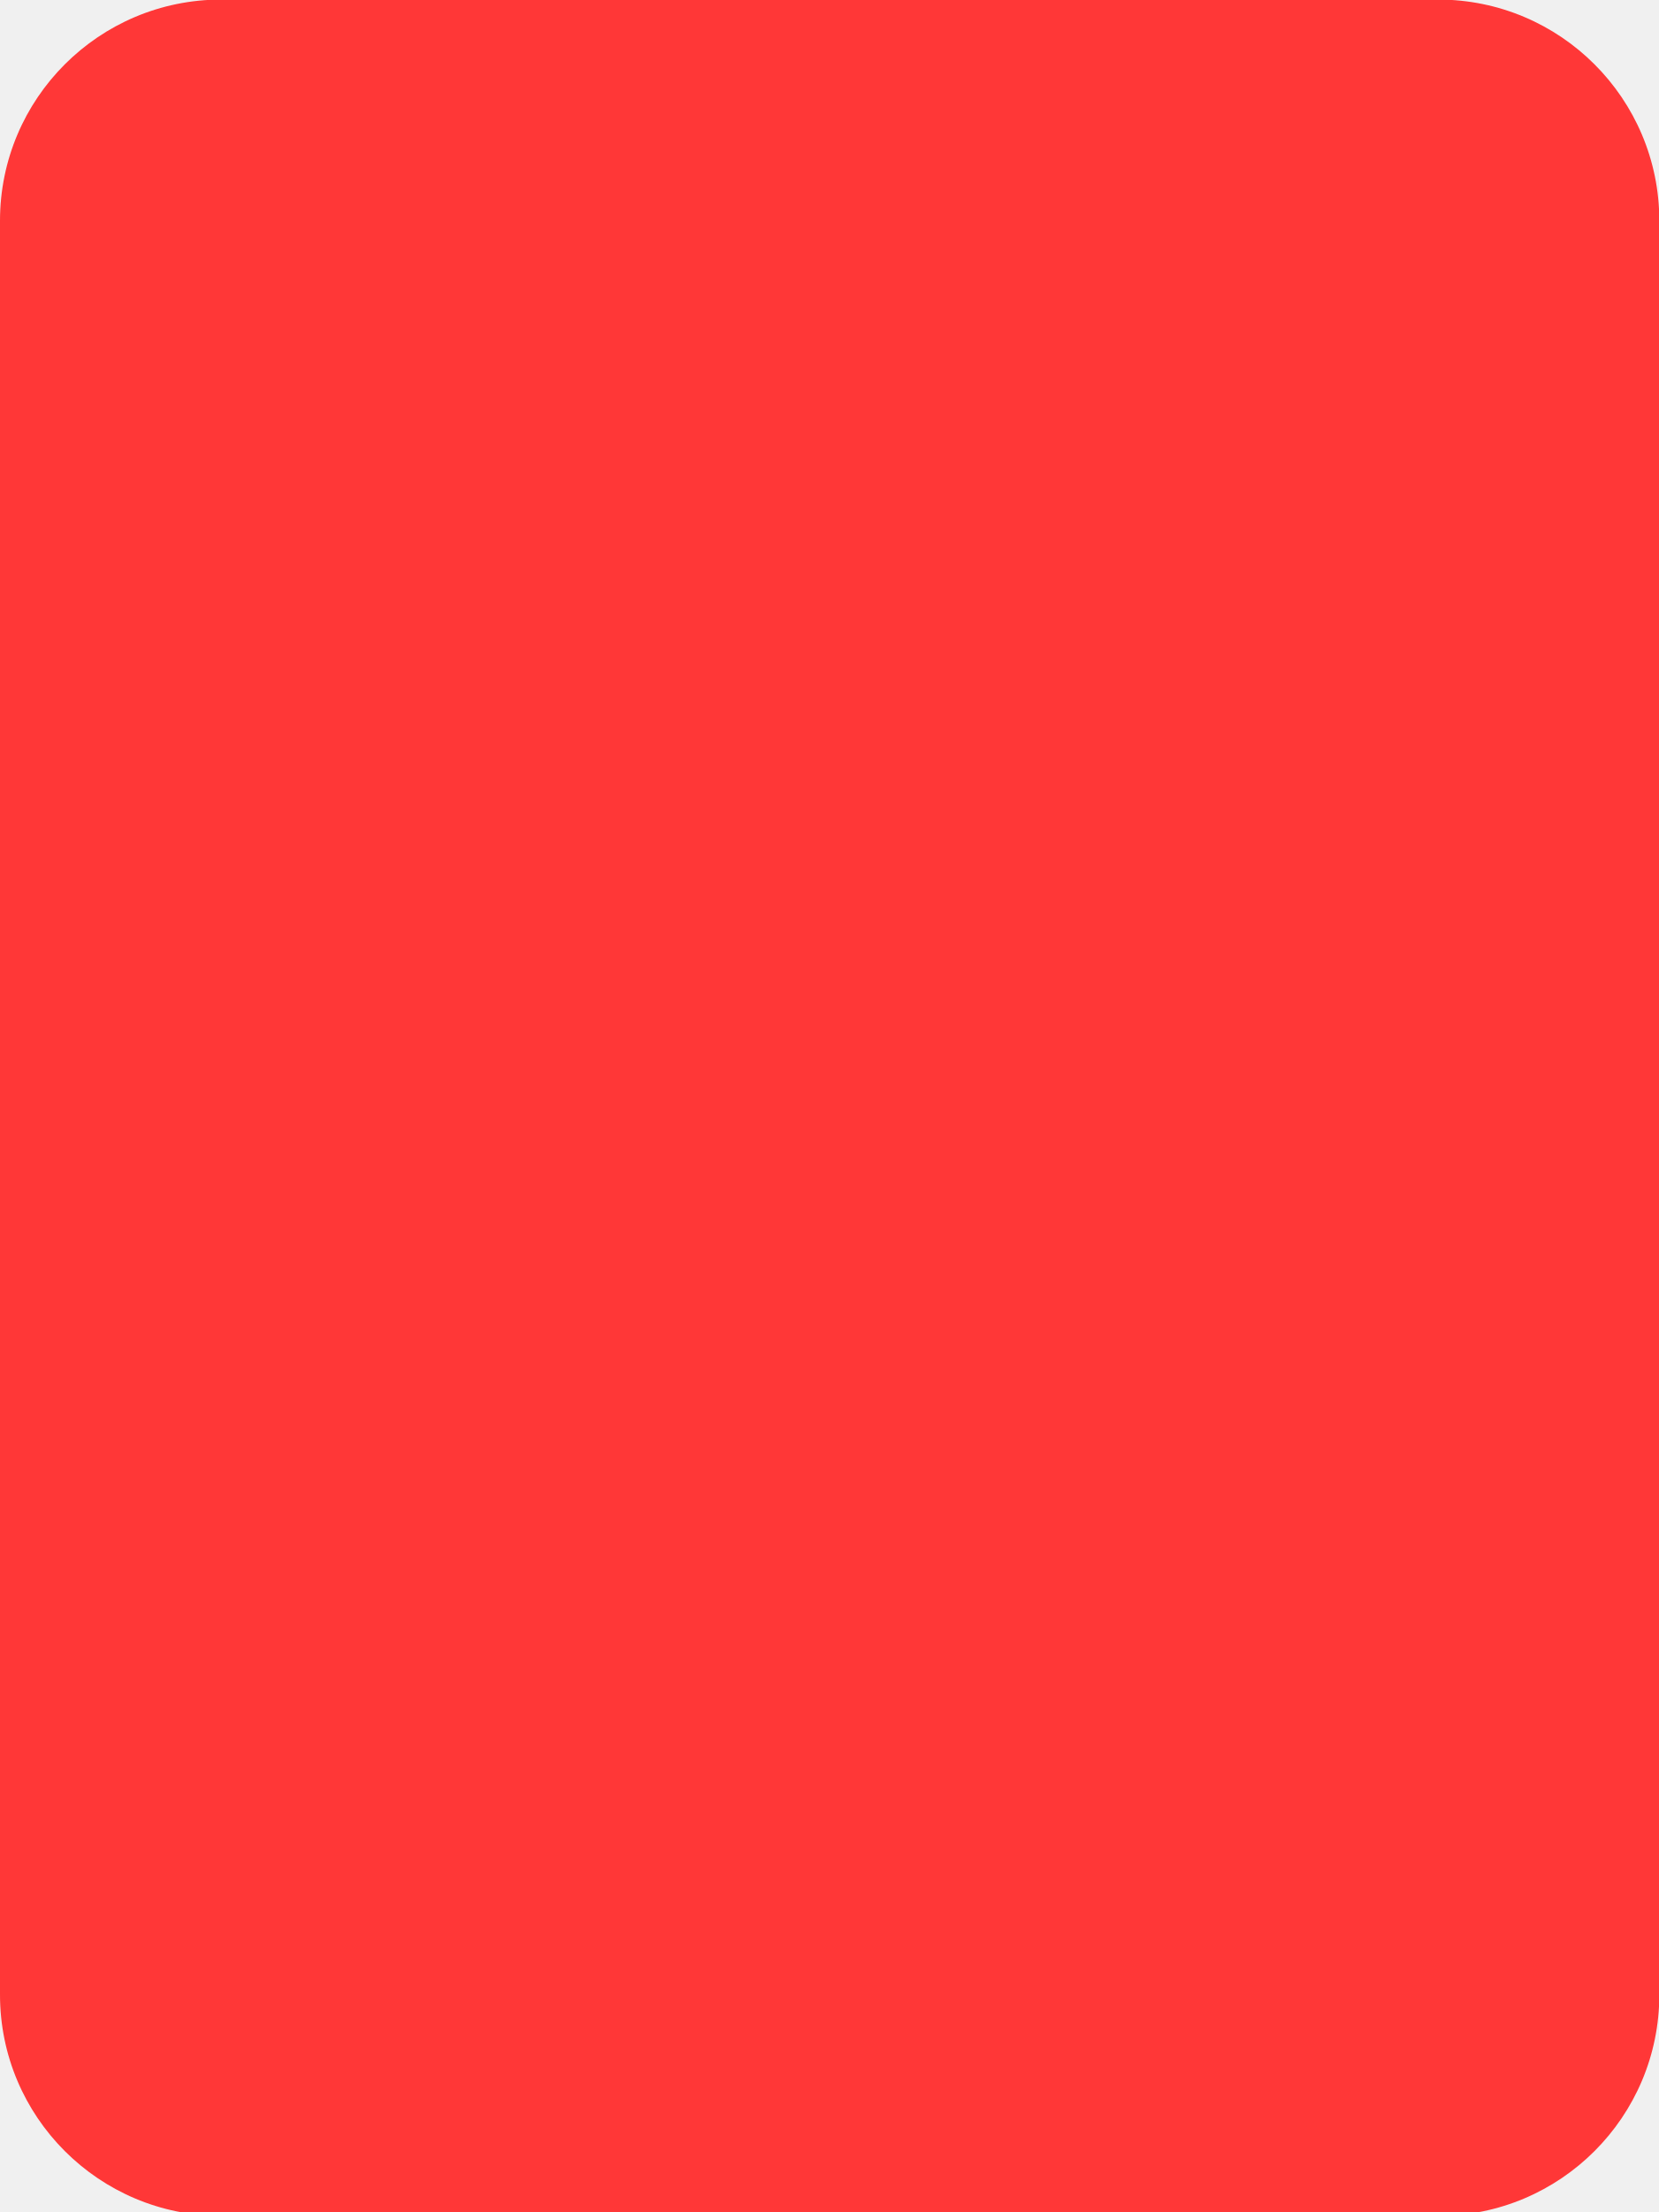
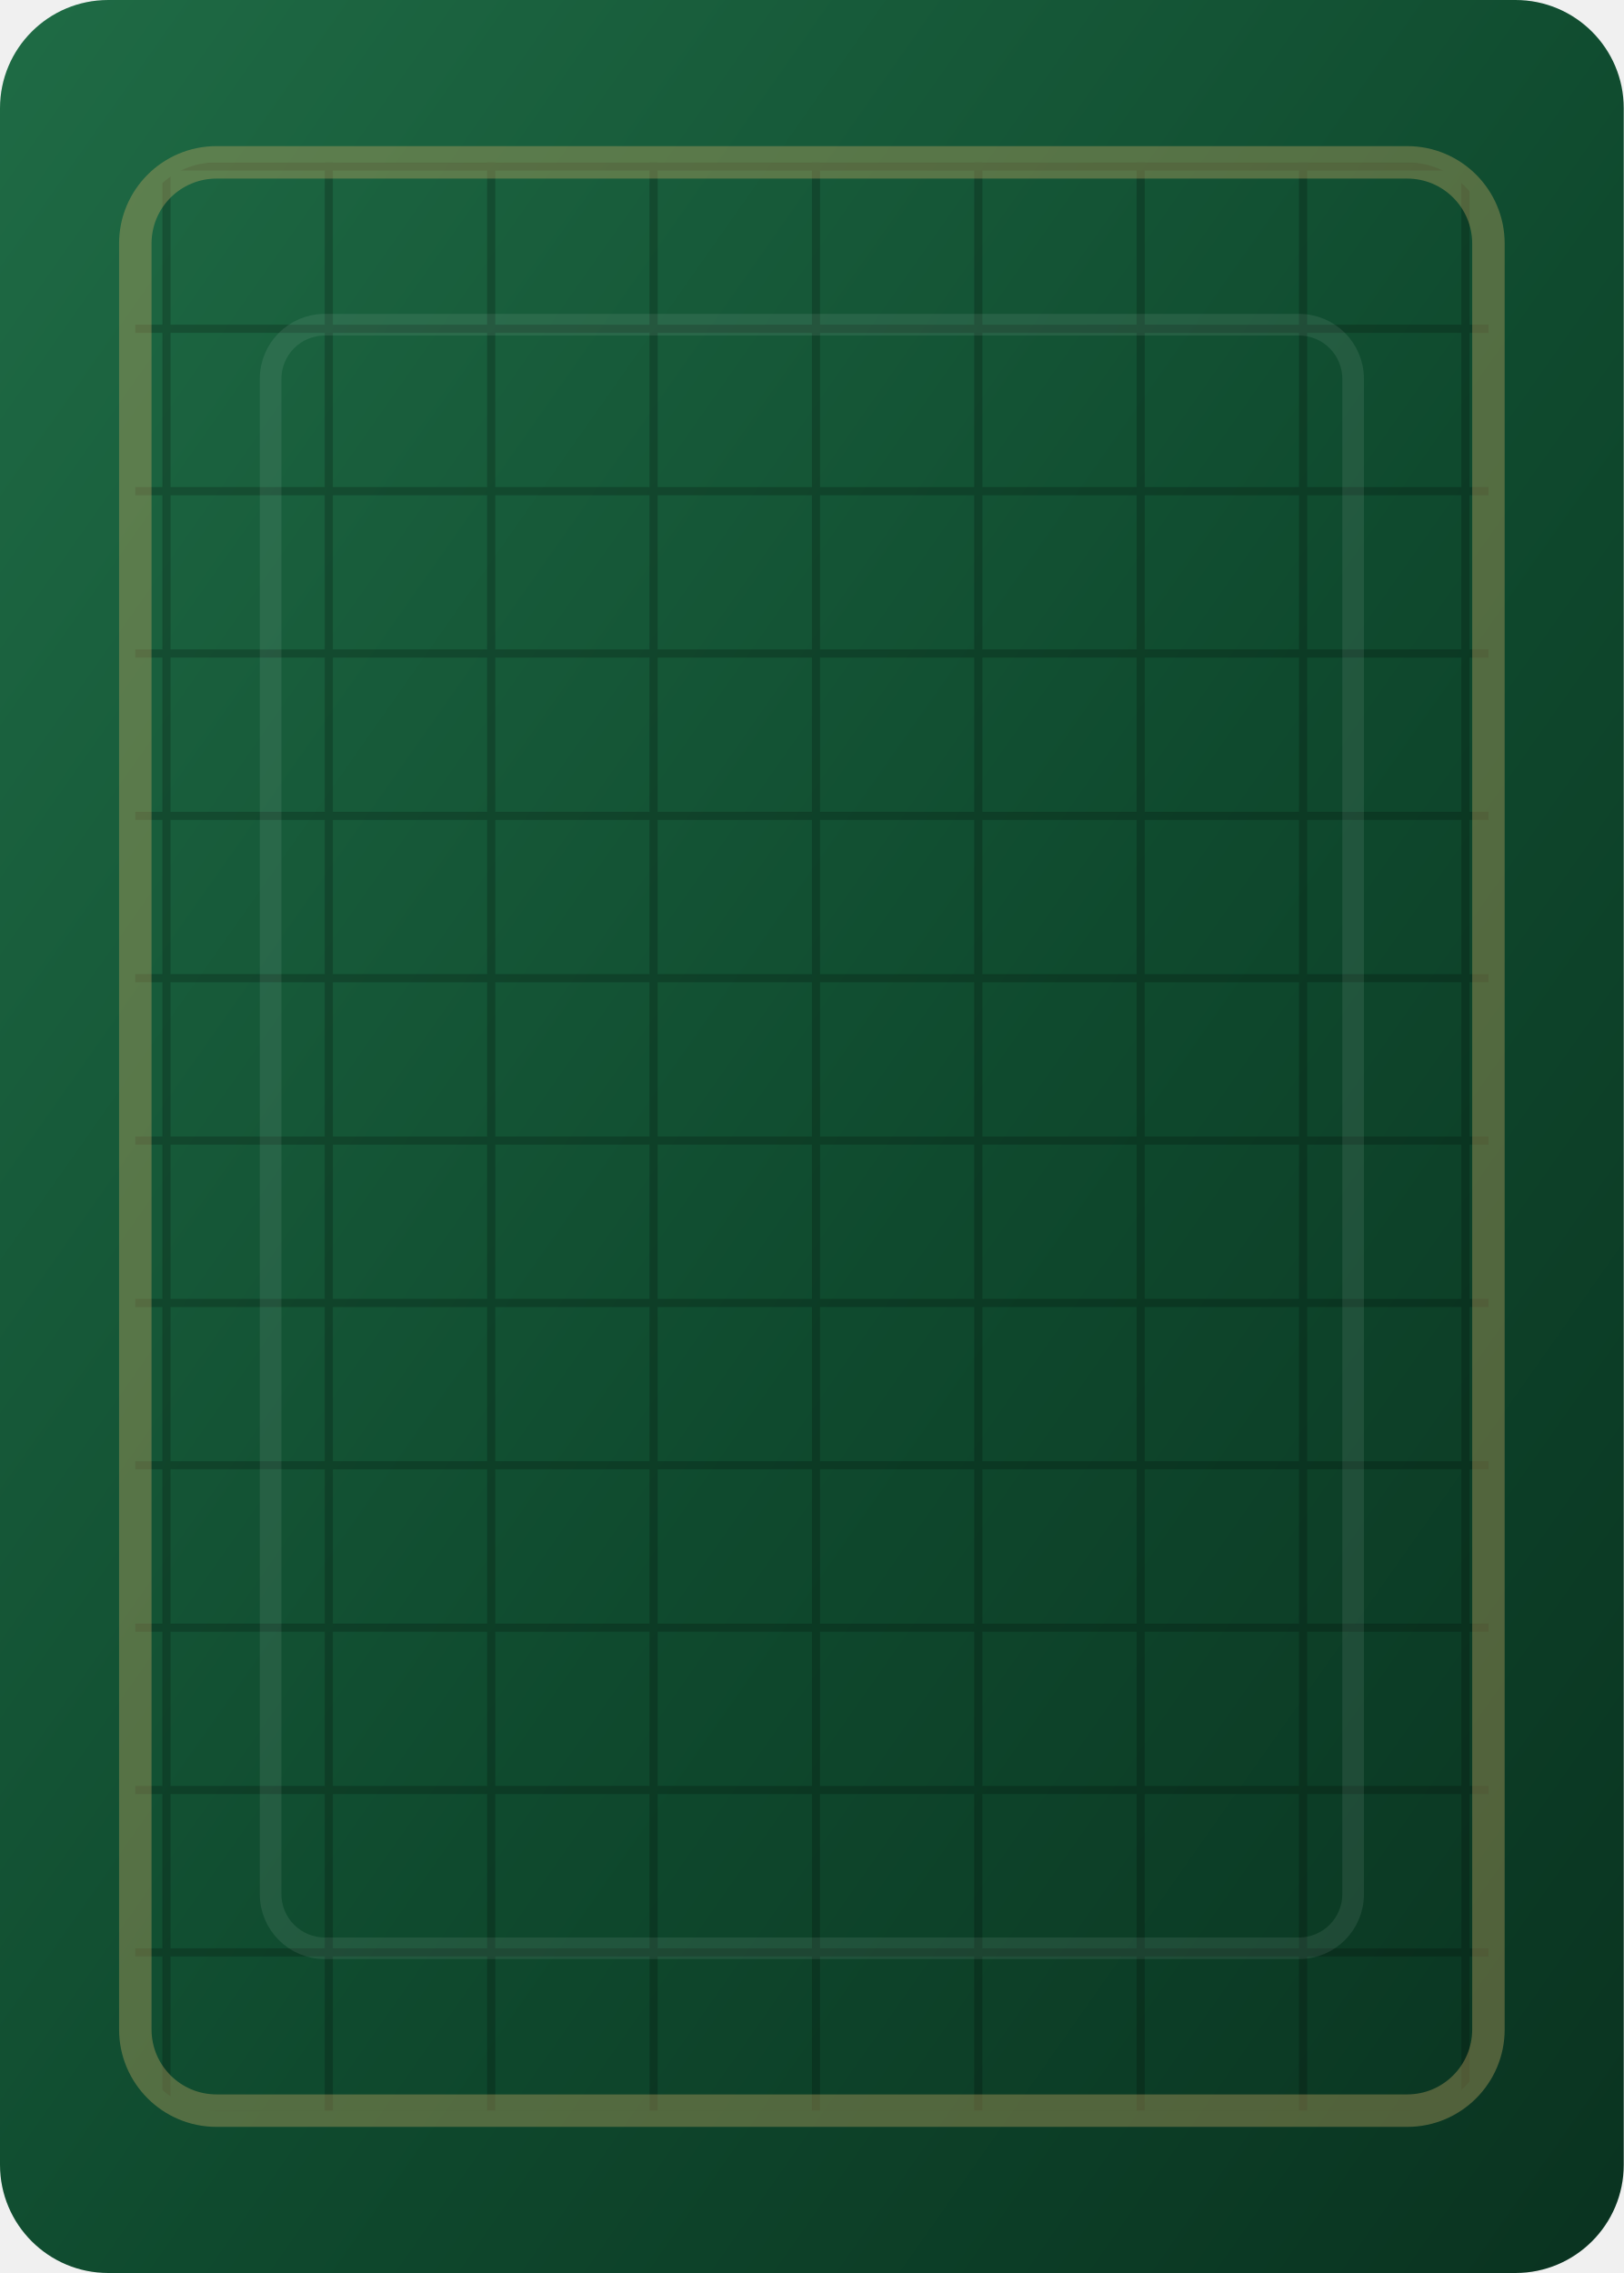
- <svg xmlns="http://www.w3.org/2000/svg" xmlns:ns1="http://www.openswatchbook.org/uri/2009/osb" width="300" height="400" viewBox="0 0 300 400" id="svg2" version="1.1">
-   <defs id="defs4">
-     <linearGradient id="linearGradient10055" ns1:paint="solid">
-       <stop style="stop-color:#000000;stop-opacity:1;" offset="0" id="stop10057" />
+ <svg xmlns="http://www.w3.org/2000/svg" viewBox="0 0 60 84" width="60" height="84">
+   <defs>
+     <linearGradient id="g" x1="0" y1="0" x2="1" y2="1">
+       <stop offset="0%" stop-color="#1f6b45" />
+       <stop offset="55%" stop-color="#0f4a2e" />
+       <stop offset="100%" stop-color="#0a3320" />
    </linearGradient>
-     <marker orient="auto" refY="0" refX="0" id="Arrow1Lstart" style="overflow:visible">
-       <path id="path4978" d="M 0,0 5,-5 -12.5,0 5,5 0,0 Z" style="fill:#000000;fill-opacity:1;fill-rule:evenodd;stroke:#ff5c00;stroke-width:1pt;stroke-opacity:1" transform="matrix(0.8,0,0,0.8,10,0)" />
-     </marker>
-     <clipPath clipPathUnits="userSpaceOnUse" id="clipPath4243">
-       <circle style="opacity:1;fill:#000000;fill-opacity:0.297;fill-rule:nonzero;stroke:#000000;stroke-width:19.133;stroke-linecap:butt;stroke-linejoin:round;stroke-miterlimit:4;stroke-dasharray:none;stroke-dashoffset:0;stroke-opacity:1" id="circle4245" cx="-264.66" cy="-198.207" r="293.954" />
-     </clipPath>
-     <clipPath clipPathUnits="userSpaceOnUse" id="clipPath7847">
-       <ellipse style="opacity:1;fill:#822600;fill-opacity:1;fill-rule:nonzero;stroke:none;stroke-width:12;stroke-linecap:round;stroke-linejoin:round;stroke-miterlimit:4;stroke-dasharray:none;stroke-dashoffset:0;stroke-opacity:1" id="ellipse7849" cx="394" cy="552.362" rx="349.495" ry="216" />
-     </clipPath>
-     <clipPath clipPathUnits="userSpaceOnUse" id="clipPath4243-1">
-       <circle style="opacity:1;fill:#000000;fill-opacity:0.297;fill-rule:nonzero;stroke:#000000;stroke-width:19.133;stroke-linecap:butt;stroke-linejoin:round;stroke-miterlimit:4;stroke-dasharray:none;stroke-dashoffset:0;stroke-opacity:1" id="circle4245-4" cx="-264.66" cy="-198.207" r="293.954" />
-     </clipPath>
-     <clipPath clipPathUnits="userSpaceOnUse" id="clipPath7876">
-       <circle style="opacity:1;fill:#000000;fill-opacity:0.297;fill-rule:nonzero;stroke:#000000;stroke-width:19.133;stroke-linecap:butt;stroke-linejoin:round;stroke-miterlimit:4;stroke-dasharray:none;stroke-dashoffset:0;stroke-opacity:1" id="circle7878" cx="-264.66" cy="-198.207" r="293.954" />
-     </clipPath>
-     <clipPath clipPathUnits="userSpaceOnUse" id="clipPath14693">
-       <rect style="opacity:1;fill:#a53c3c;fill-opacity:1;fill-rule:nonzero;stroke:none;stroke-width:8;stroke-linecap:round;stroke-linejoin:round;stroke-miterlimit:4;stroke-dasharray:none;stroke-dashoffset:0;stroke-opacity:1" id="rect14695" width="131.784" height="168.821" x="-332.596" y="383.498" rx="1.255" ry="3.751" transform="matrix(0.9993908,-0.03489951,0.03489951,0.9993908,0,0)" />
-     </clipPath>
-     <clipPath clipPathUnits="userSpaceOnUse" id="clipPath14952">
-       <ellipse style="opacity:1;fill:#a53c3c;fill-opacity:1;fill-rule:nonzero;stroke:none;stroke-width:7;stroke-linecap:round;stroke-linejoin:round;stroke-miterlimit:4;stroke-dasharray:none;stroke-dashoffset:0;stroke-opacity:1" id="ellipse14954" cx="-271.344" cy="647.256" rx="69.057" ry="116.911" transform="matrix(0.9993908,-0.03489951,0.03489951,0.9993908,0,0)" />
-     </clipPath>
-     <pattern y="0" x="0" height="6" width="6" patternUnits="userSpaceOnUse" id="EMFhbasepattern" />
-     <filter style="color-interpolation-filters:sRGB;" id="filter4198">
-       <feGaussianBlur stdDeviation="2.51 2.51" result="blur" id="feGaussianBlur4200" />
-     </filter>
-     <mask maskUnits="userSpaceOnUse" id="mask4216">
-       <rect ry="40" y="-1325.603" x="-451.938" height="400.778" width="300.059" id="rect4218" style="opacity:1;fill:#ff3737;fill-opacity:1;fill-rule:nonzero;stroke:none;stroke-width:10;stroke-linecap:butt;stroke-linejoin:round;stroke-miterlimit:4;stroke-dasharray:none;stroke-dashoffset:0;stroke-opacity:1" transform="scale(-1,-1)" />
-     </mask>
-     <mask maskUnits="userSpaceOnUse" id="mask4222">
-       <rect ry="40" y="652.284" x="0" height="400.778" width="300.059" id="rect4224" style="opacity:1;fill:#ff3737;fill-opacity:1;fill-rule:nonzero;stroke:none;stroke-width:10;stroke-linecap:butt;stroke-linejoin:round;stroke-miterlimit:4;stroke-dasharray:none;stroke-dashoffset:0;stroke-opacity:1" />
-     </mask>
-     <filter style="color-interpolation-filters:sRGB;" id="filter4188">
-       <feGaussianBlur stdDeviation="2.35 2.34" result="blur" id="feGaussianBlur4190" />
-     </filter>
+     <pattern id="grid" width="6" height="6" patternUnits="userSpaceOnUse">
+       <path d="M6 0H0V6" fill="none" stroke="rgba(0,0,0,0.22)" stroke-width="0.6" />
+     </pattern>
  </defs>
-   <g id="layer1" transform="translate(0,-652.3622)">
-     <rect style="opacity:1;fill:#ff3737;fill-opacity:1;fill-rule:nonzero;stroke:none;stroke-width:10;stroke-linecap:butt;stroke-linejoin:round;stroke-miterlimit:4;stroke-dasharray:none;stroke-dashoffset:0;stroke-opacity:1" id="rect4164" width="300.059" height="400.778" x="0" y="652.284" ry="40" />
-     <path style="fill:#ffffff;fill-opacity:0.784;fill-rule:evenodd;stroke:none;stroke-width:1px;stroke-linecap:butt;stroke-linejoin:miter;stroke-opacity:1;filter:url(#filter4198)" d="M -4.769,775.071 C -9.65,741.995 -16.846,674.237 -1.279,652.064 18.998,625.944 233.501,631.631 263.314,653.91 276.214,662.649 59.159,656.477 35.908,685.1 13.2,712.468 0.651,818.187 -4.769,775.071 Z" id="path4166" mask="url(#mask4222)" />
-     <path id="path4221" d="m 151.736,1025.018 c -3.327,-9.314 -10.248,-68.454 5.318,-90.627 20.277,-26.12 219.436,-16.458 231.555,-9.932 11.074,5.317 -178.604,0.059 -204.851,34.866 -21.593,30.001 -26.501,82.178 -32.022,65.692 z" style="fill:#000000;fill-opacity:0.392;fill-rule:evenodd;stroke:none;stroke-width:1px;stroke-linecap:butt;stroke-linejoin:miter;stroke-opacity:1;filter:url(#filter4198)" transform="matrix(-1,0,0,-1,451.9381,1977.887)" mask="url(#mask4216)" />
-   </g>
+   <rect width="60" height="84" rx="4" fill="url(#g)" />
+   <rect x="5" y="6" width="50" height="72" rx="3" fill="url(#grid)" opacity="0.9" />
+   <rect x="5" y="6" width="50" height="72" rx="3" fill="none" stroke="rgba(212,175,103,0.35)" stroke-width="1.2" />
+   <rect x="10" y="12" width="40" height="60" rx="2" fill="none" stroke="rgba(255,255,255,0.08)" stroke-width="0.8" />
</svg>
